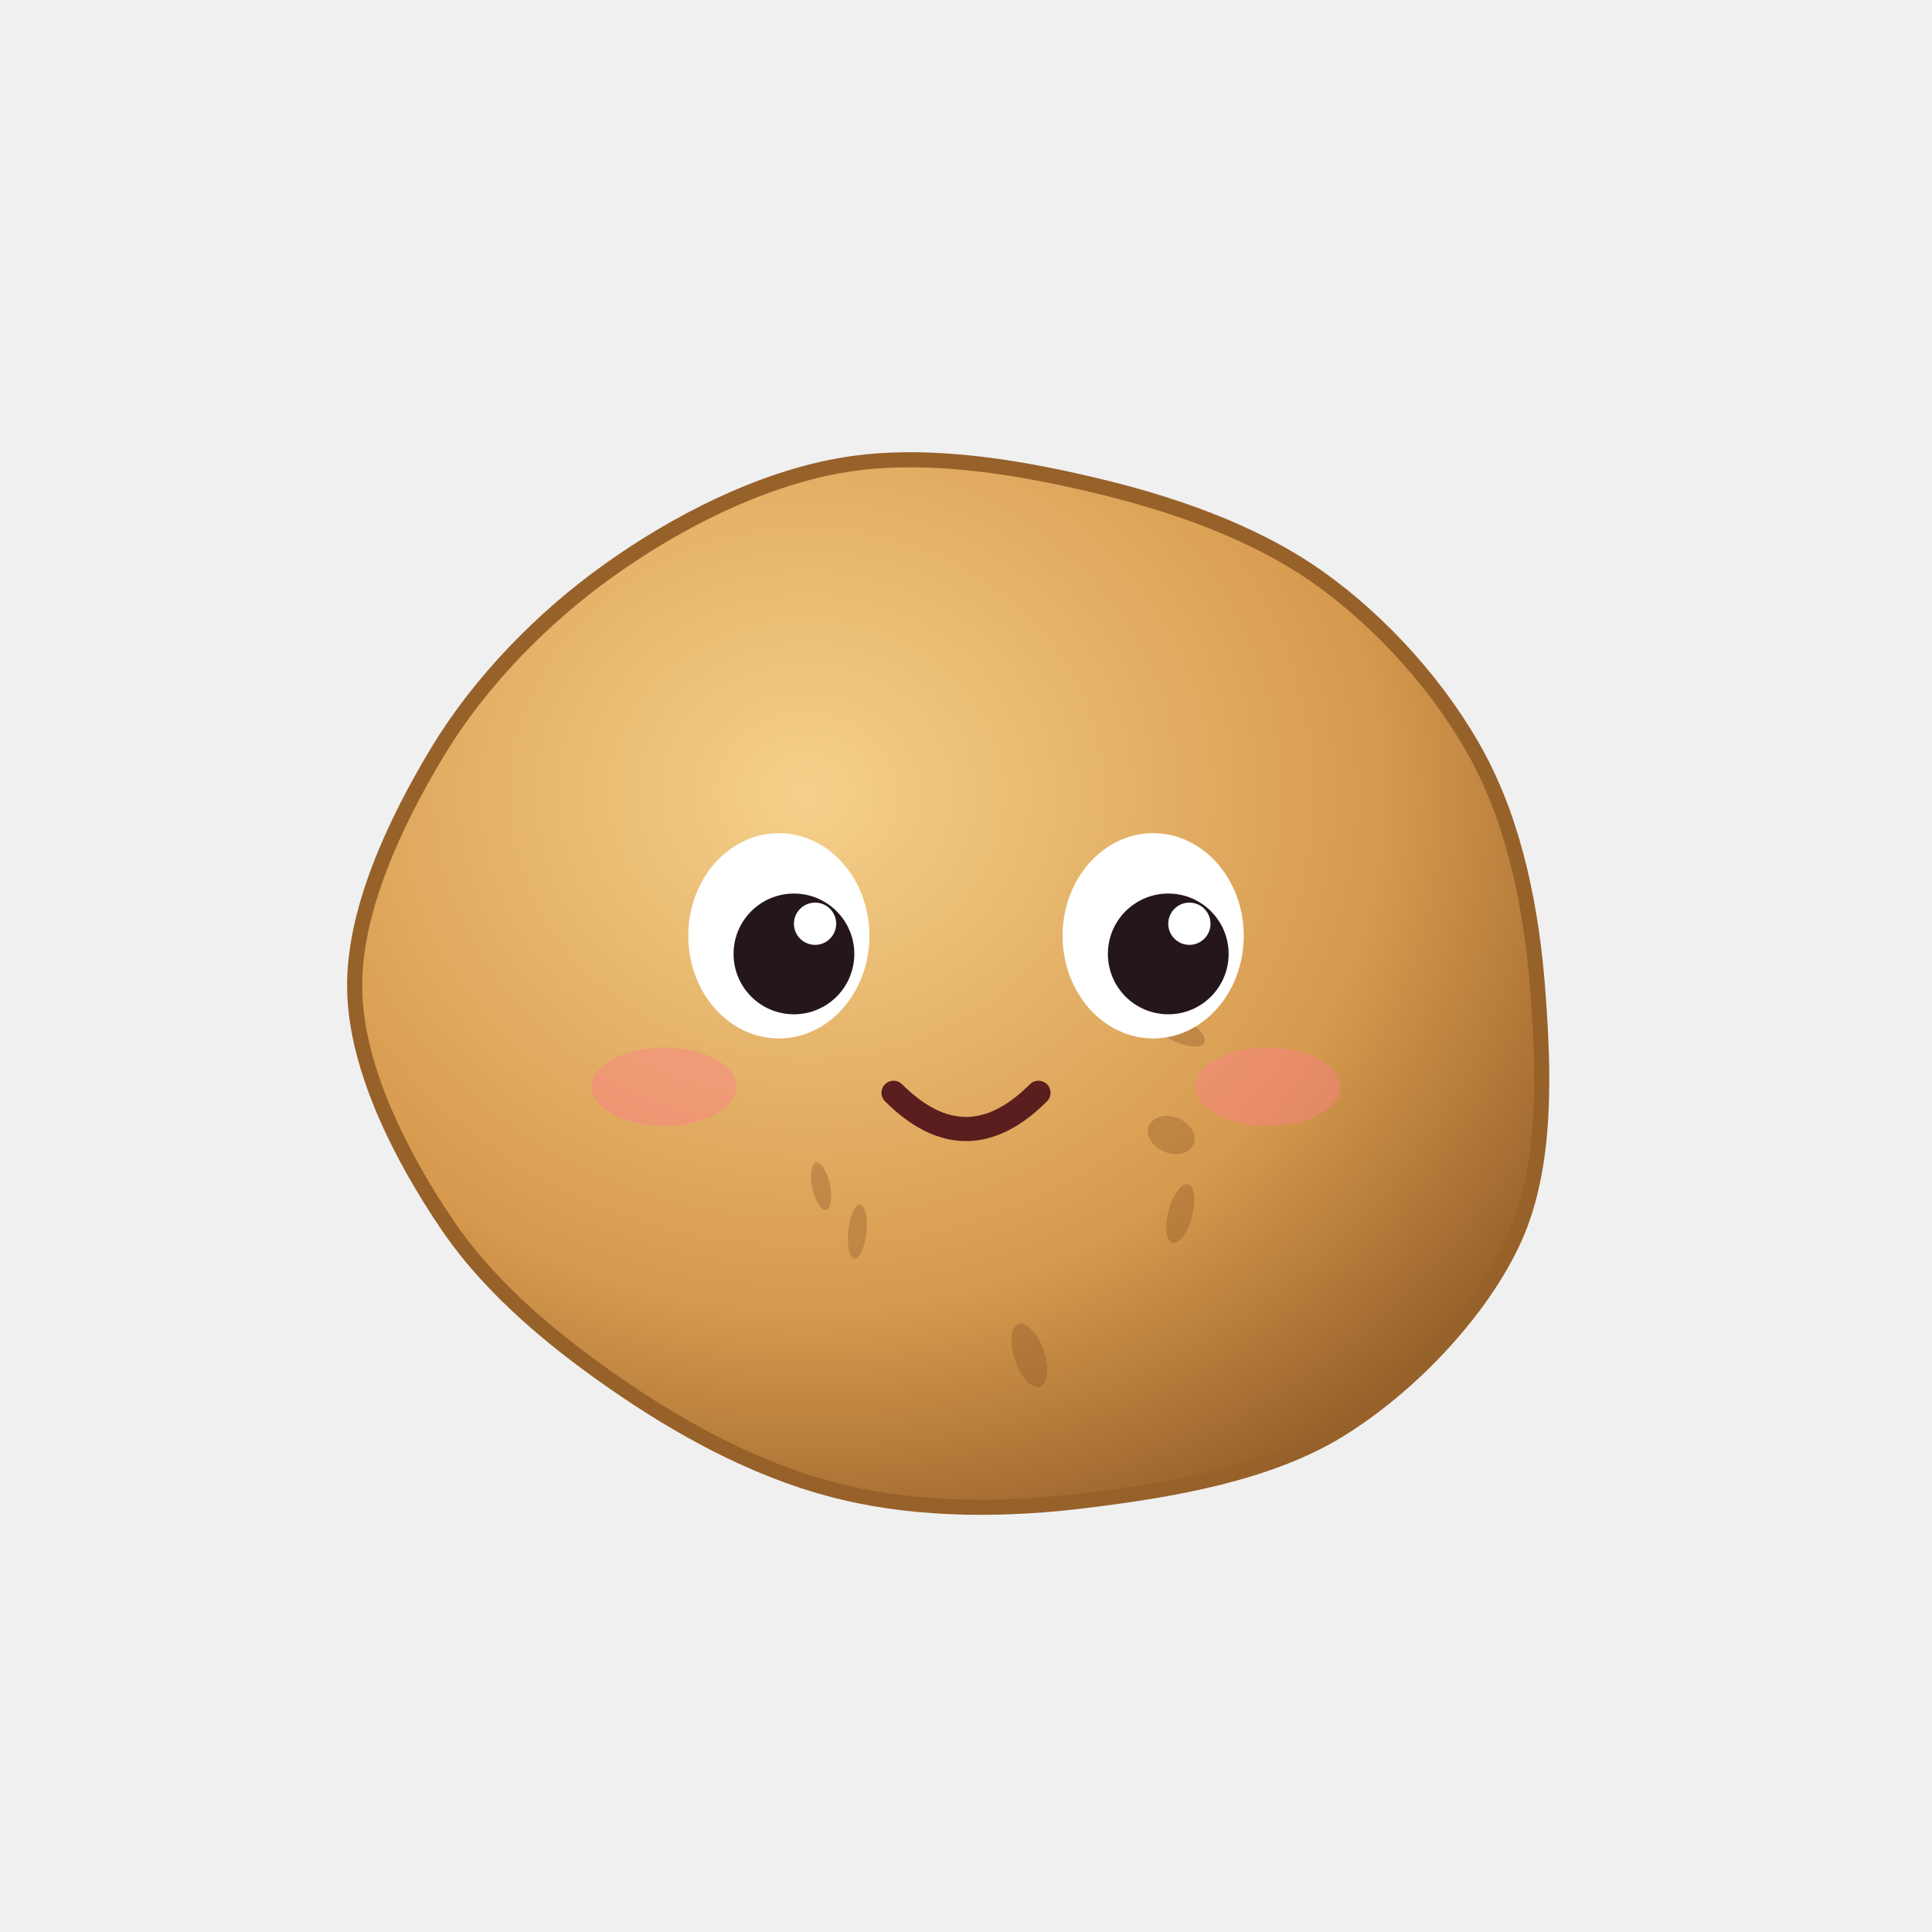
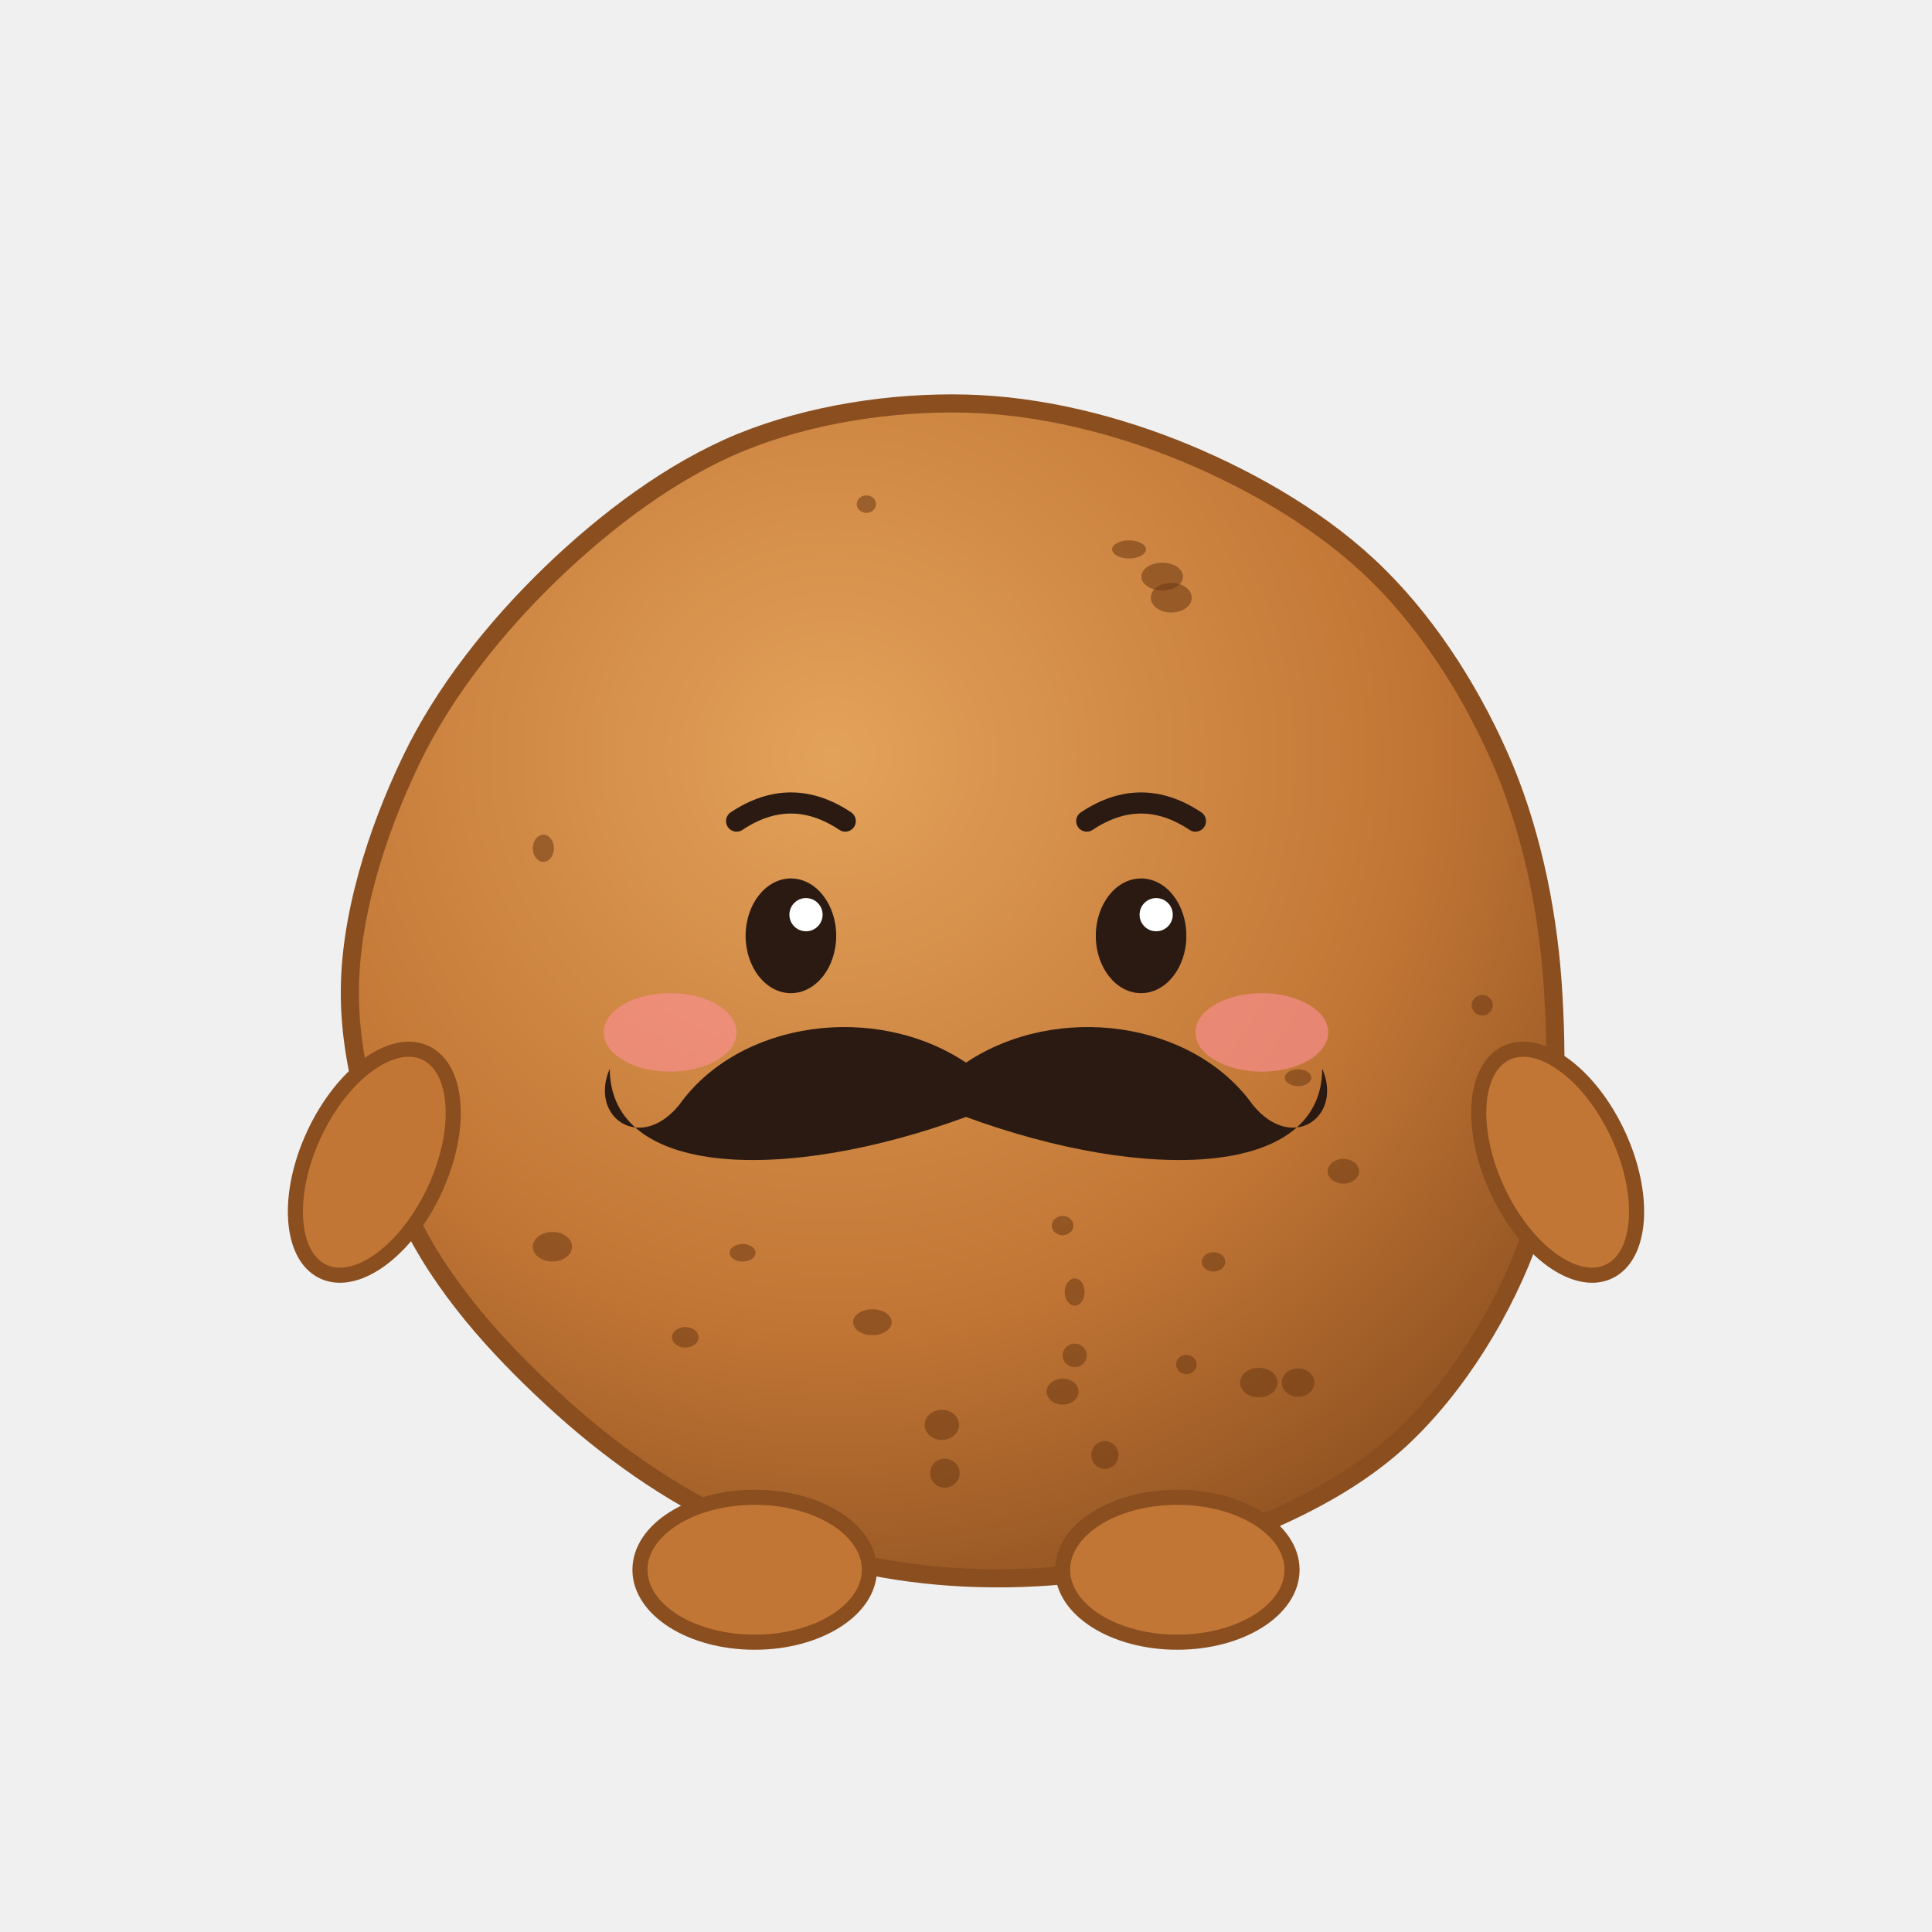
- <svg xmlns="http://www.w3.org/2000/svg" viewBox="-64 -64 640 640" width="640" height="640">
+ <svg xmlns="http://www.w3.org/2000/svg" viewBox="0 0 640 640" width="640" height="640">
  <defs>
-     <radialGradient id="g1" cx="38%" cy="32%" r="75%">
-       <stop offset="0" stop-color="#f5d08a" />
-       <stop offset=".65" stop-color="#d79a4e" />
-       <stop offset="1" stop-color="#97612a" />
+     <radialGradient id="sk" cx="40%" cy="30%" r="80%">
+       <stop offset="0" stop-color="#e3a25a" />
+       <stop offset=".6" stop-color="#c27635" />
+       <stop offset="1" stop-color="#8a4e1f" />
    </radialGradient>
+     <clipPath id="bc">
+       <path d="M514.6,330.0 C516.1,355.7 515.5,384.6 507.1,409.0 C498.6,433.5 482.7,459.4 463.9,476.8 C445.1,494.2 418.5,505.8 394.5,513.4 C370.5,521.1 344.4,523.7 320.0,522.6 C295.6,521.5 270.5,516.1 248.2,506.7 C225.9,497.4 204.8,482.9 186.3,466.3 C167.9,449.7 149.2,429.9 137.4,407.1 C125.7,384.4 116.1,355.8 115.9,330.0 C115.6,304.2 124.8,275.6 136.0,252.2 C147.1,228.9 164.4,207.5 182.6,189.9 C200.9,172.3 222.6,155.9 245.5,146.5 C268.4,137.2 295.4,133.1 320.0,133.7 C344.6,134.3 370.2,140.7 393.0,150.2 C415.8,159.7 439.1,173.3 456.6,190.7 C474.2,208.1 488.7,231.4 498.4,254.6 C508.0,277.9 513.2,304.3 514.6,330.0Z" />
+     </clipPath>
  </defs>
-   <path d="M445.4,264.0 C447.4,290.5 448.6,322.0 437.7,346.2 C426.7,370.5 403.0,395.3 379.6,409.7 C356.2,424.1 324.4,429.5 297.0,432.9 C269.7,436.4 241.2,436.5 215.6,430.4 C190.0,424.4 165.3,411.5 143.4,396.7 C121.5,381.9 99.2,363.9 84.2,341.8 C69.2,319.7 54.0,290.2 53.5,264.0 C52.9,237.8 67.1,208.0 81.1,184.8 C95.2,161.6 115.8,140.5 137.9,124.8 C160.0,109.0 187.3,95.1 213.8,90.3 C240.3,85.5 270.3,90.1 296.7,96.3 C323.1,102.4 350.7,111.8 372.3,127.0 C393.8,142.1 413.6,164.3 425.8,187.1 C438.0,210.0 443.4,237.5 445.4,264.0Z" fill="url(#g1)" stroke="#97612a" stroke-width="5" />
-   <ellipse cx="220" cy="344" rx="9" ry="3" fill="#8a5424" opacity=".35" transform="rotate(96 220 344)" />
-   <ellipse cx="208" cy="329" rx="8" ry="3" fill="#8a5424" opacity=".35" transform="rotate(78 208 329)" />
-   <ellipse cx="324" cy="312" rx="8" ry="6" fill="#8a5424" opacity=".35" transform="rotate(22 324 312)" />
-   <ellipse cx="277" cy="385" rx="11" ry="5" fill="#8a5424" opacity=".35" transform="rotate(71 277 385)" />
-   <ellipse cx="326" cy="277" rx="10" ry="4" fill="#8a5424" opacity=".35" transform="rotate(26 326 277)" />
-   <ellipse cx="327" cy="338" rx="10" ry="4" fill="#8a5424" opacity=".35" transform="rotate(105 327 338)" />
-   <ellipse cx="190" cy="224" rx="8" ry="3" fill="#8a5424" opacity=".35" transform="rotate(11 190 224)" />
-   <ellipse cx="194" cy="246" rx="30" ry="34" fill="#fff" />
-   <circle cx="199" cy="252" r="20" fill="#24161c" />
-   <circle cx="206" cy="242" r="7" fill="#fff" />
-   <ellipse cx="318" cy="246" rx="30" ry="34" fill="#fff" />
-   <circle cx="323" cy="252" r="20" fill="#24161c" />
-   <circle cx="330" cy="242" r="7" fill="#fff" />
-   <ellipse cx="156" cy="296" rx="24" ry="13" fill="#ff7f8a" opacity=".45" />
-   <ellipse cx="356" cy="296" rx="24" ry="13" fill="#ff7f8a" opacity=".45" />
-   <path d="M232,298 Q256,322 280,298" fill="none" stroke="#5a1e1e" stroke-width="8" stroke-linecap="round" />
+   <path d="M514.6,330.0 C516.1,355.7 515.5,384.6 507.1,409.0 C498.6,433.5 482.7,459.4 463.9,476.8 C445.1,494.2 418.5,505.8 394.5,513.4 C370.5,521.1 344.4,523.7 320.0,522.6 C295.6,521.5 270.5,516.1 248.2,506.7 C225.9,497.4 204.8,482.9 186.3,466.3 C167.9,449.7 149.2,429.9 137.4,407.1 C125.7,384.4 116.1,355.8 115.9,330.0 C115.6,304.2 124.8,275.6 136.0,252.2 C147.1,228.9 164.4,207.5 182.6,189.9 C200.9,172.3 222.6,155.9 245.5,146.5 C268.4,137.2 295.4,133.1 320.0,133.7 C344.6,134.3 370.2,140.7 393.0,150.2 C415.8,159.7 439.1,173.3 456.6,190.7 C474.2,208.1 488.7,231.4 498.4,254.6 C508.0,277.9 513.2,304.3 514.6,330.0Z" fill="url(#sk)" stroke="#8a4e1f" stroke-width="6" />
+   <ellipse cx="312" cy="472" rx="5.7" ry="5.0" fill="#6b3812" opacity=".55" />
+   <ellipse cx="352" cy="406" rx="3.6" ry="3.2" fill="#6b3812" opacity=".55" />
+   <ellipse cx="289" cy="438" rx="6.4" ry="4.3" fill="#6b3812" opacity=".55" />
+   <ellipse cx="417" cy="458" rx="6.2" ry="4.9" fill="#6b3812" opacity=".55" />
+   <ellipse cx="388" cy="198" rx="6.8" ry="4.9" fill="#6b3812" opacity=".55" />
+   <ellipse cx="313" cy="488" rx="4.9" ry="4.8" fill="#6b3812" opacity=".55" />
+   <ellipse cx="246" cy="415" rx="4.3" ry="2.9" fill="#6b3812" opacity=".55" />
+   <ellipse cx="385" cy="191" rx="6.9" ry="4.6" fill="#6b3812" opacity=".55" />
+   <ellipse cx="180" cy="281" rx="3.5" ry="4.5" fill="#6b3812" opacity=".55" />
+   <ellipse cx="356" cy="449" rx="4.0" ry="3.9" fill="#6b3812" opacity=".55" />
+   <ellipse cx="402" cy="418" rx="3.9" ry="3.2" fill="#6b3812" opacity=".55" />
+   <ellipse cx="356" cy="428" rx="3.3" ry="4.5" fill="#6b3812" opacity=".55" />
+   <ellipse cx="287" cy="167" rx="3.2" ry="2.9" fill="#6b3812" opacity=".55" />
+   <ellipse cx="374" cy="182" rx="5.6" ry="3.0" fill="#6b3812" opacity=".55" />
+   <ellipse cx="183" cy="413" rx="6.5" ry="4.9" fill="#6b3812" opacity=".55" />
+   <ellipse cx="366" cy="482" rx="4.5" ry="4.6" fill="#6b3812" opacity=".55" />
+   <ellipse cx="430" cy="458" rx="5.4" ry="4.7" fill="#6b3812" opacity=".55" />
+   <ellipse cx="352" cy="461" rx="5.3" ry="4.3" fill="#6b3812" opacity=".55" />
+   <ellipse cx="227" cy="443" rx="4.4" ry="3.4" fill="#6b3812" opacity=".55" />
+   <ellipse cx="393" cy="452" rx="3.4" ry="3.2" fill="#6b3812" opacity=".55" />
+   <ellipse cx="445" cy="388" rx="5.2" ry="4.1" fill="#6b3812" opacity=".55" />
+   <ellipse cx="430" cy="357" rx="4.4" ry="2.8" fill="#6b3812" opacity=".55" />
+   <ellipse cx="491" cy="333" rx="3.5" ry="3.4" fill="#6b3812" opacity=".55" />
+   <ellipse cx="250" cy="520" rx="38" ry="24" fill="#c27635" stroke="#8a4e1f" stroke-width="5" />
+   <ellipse cx="390" cy="520" rx="38" ry="24" fill="#c27635" stroke="#8a4e1f" stroke-width="5" />
+   <ellipse cx="124" cy="385" rx="22" ry="40" fill="#c27635" stroke="#8a4e1f" stroke-width="5" transform="rotate(25 124 385)" />
+   <ellipse cx="516" cy="385" rx="22" ry="40" fill="#c27635" stroke="#8a4e1f" stroke-width="5" transform="rotate(-25 516 385)" />
+   <ellipse cx="262" cy="310" rx="15" ry="19" fill="#2a1a12" />
+   <circle cx="267" cy="303" r="5.5" fill="#fff" />
+   <path d="M244,272 Q262,260 280,272" stroke="#2a1a12" stroke-width="7" fill="none" stroke-linecap="round" />
+   <ellipse cx="378" cy="310" rx="15" ry="19" fill="#2a1a12" />
+   <circle cx="383" cy="303" r="5.5" fill="#fff" />
+   <path d="M360,272 Q378,260 396,272" stroke="#2a1a12" stroke-width="7" fill="none" stroke-linecap="round" />
+   <ellipse cx="222" cy="342" rx="22" ry="13" fill="#ff8f9a" opacity=".6" />
+   <ellipse cx="418" cy="342" rx="22" ry="13" fill="#ff8f9a" opacity=".6" />
+   <path d="M320,352 C290,332 245,338 225,366 C212,382 195,370 202,354 C202,390 260,392 320,370 C380,392 438,390 438,354 C445,370 428,382 415,366 C395,338 350,332 320,352Z" fill="#2a1a12" />
</svg>
